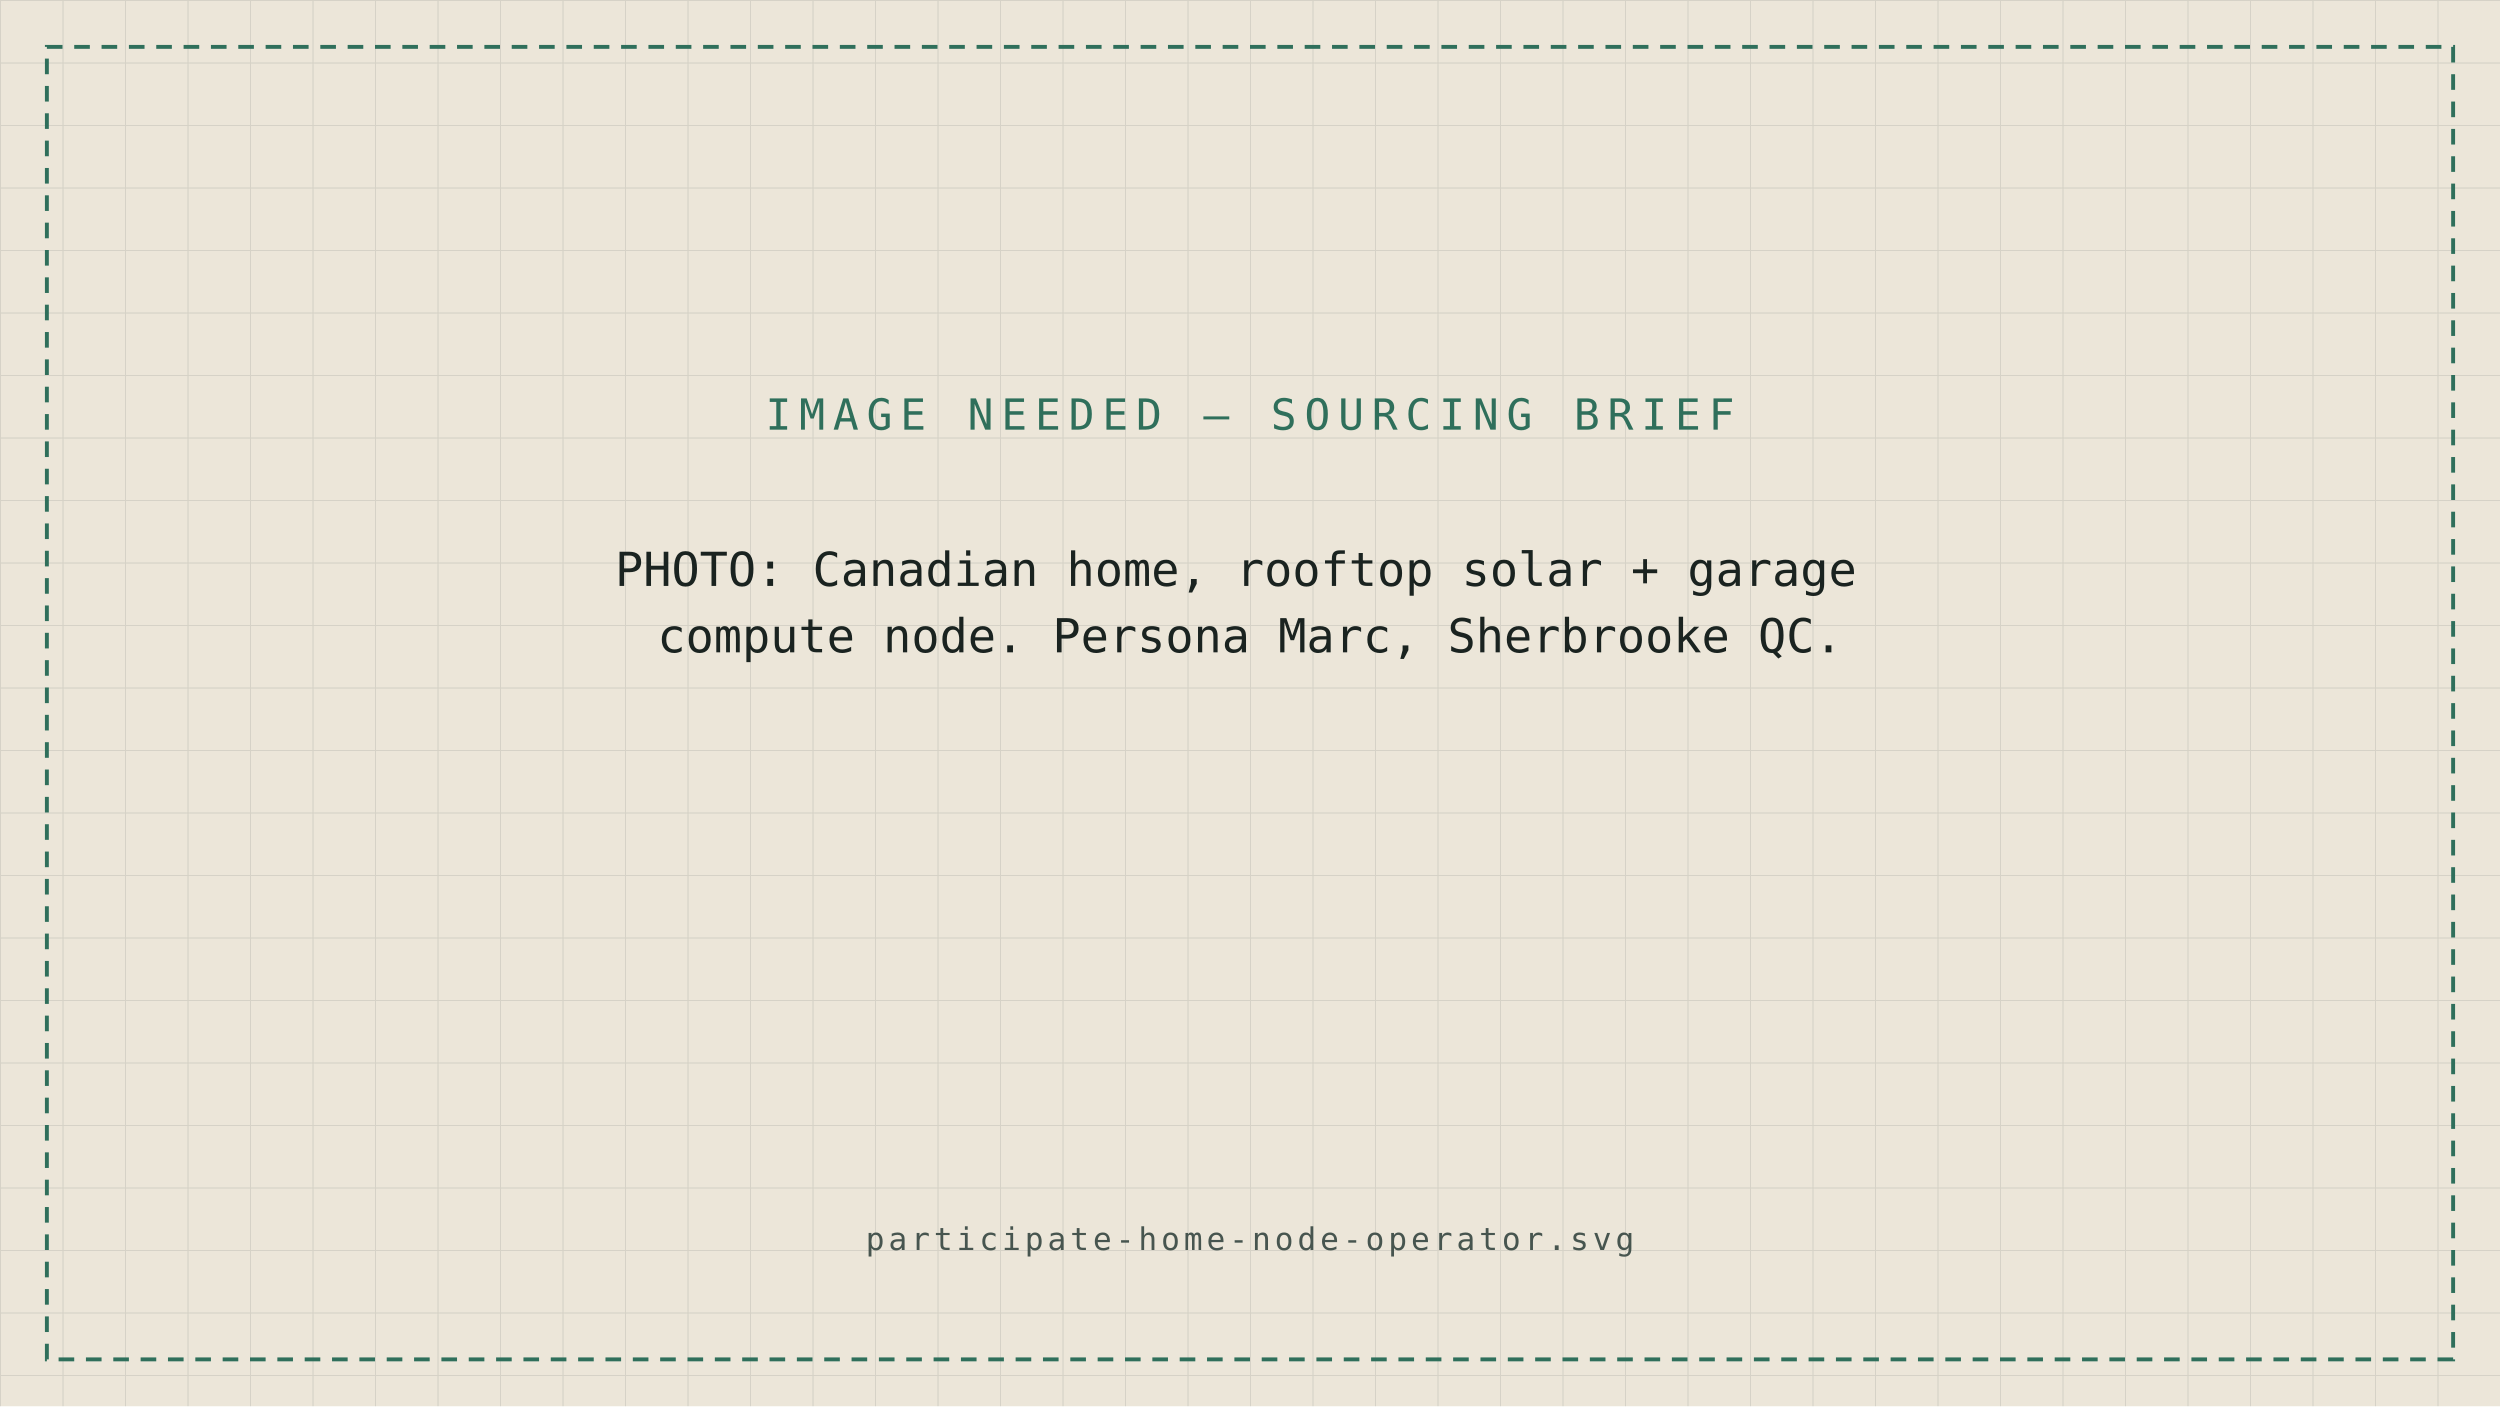
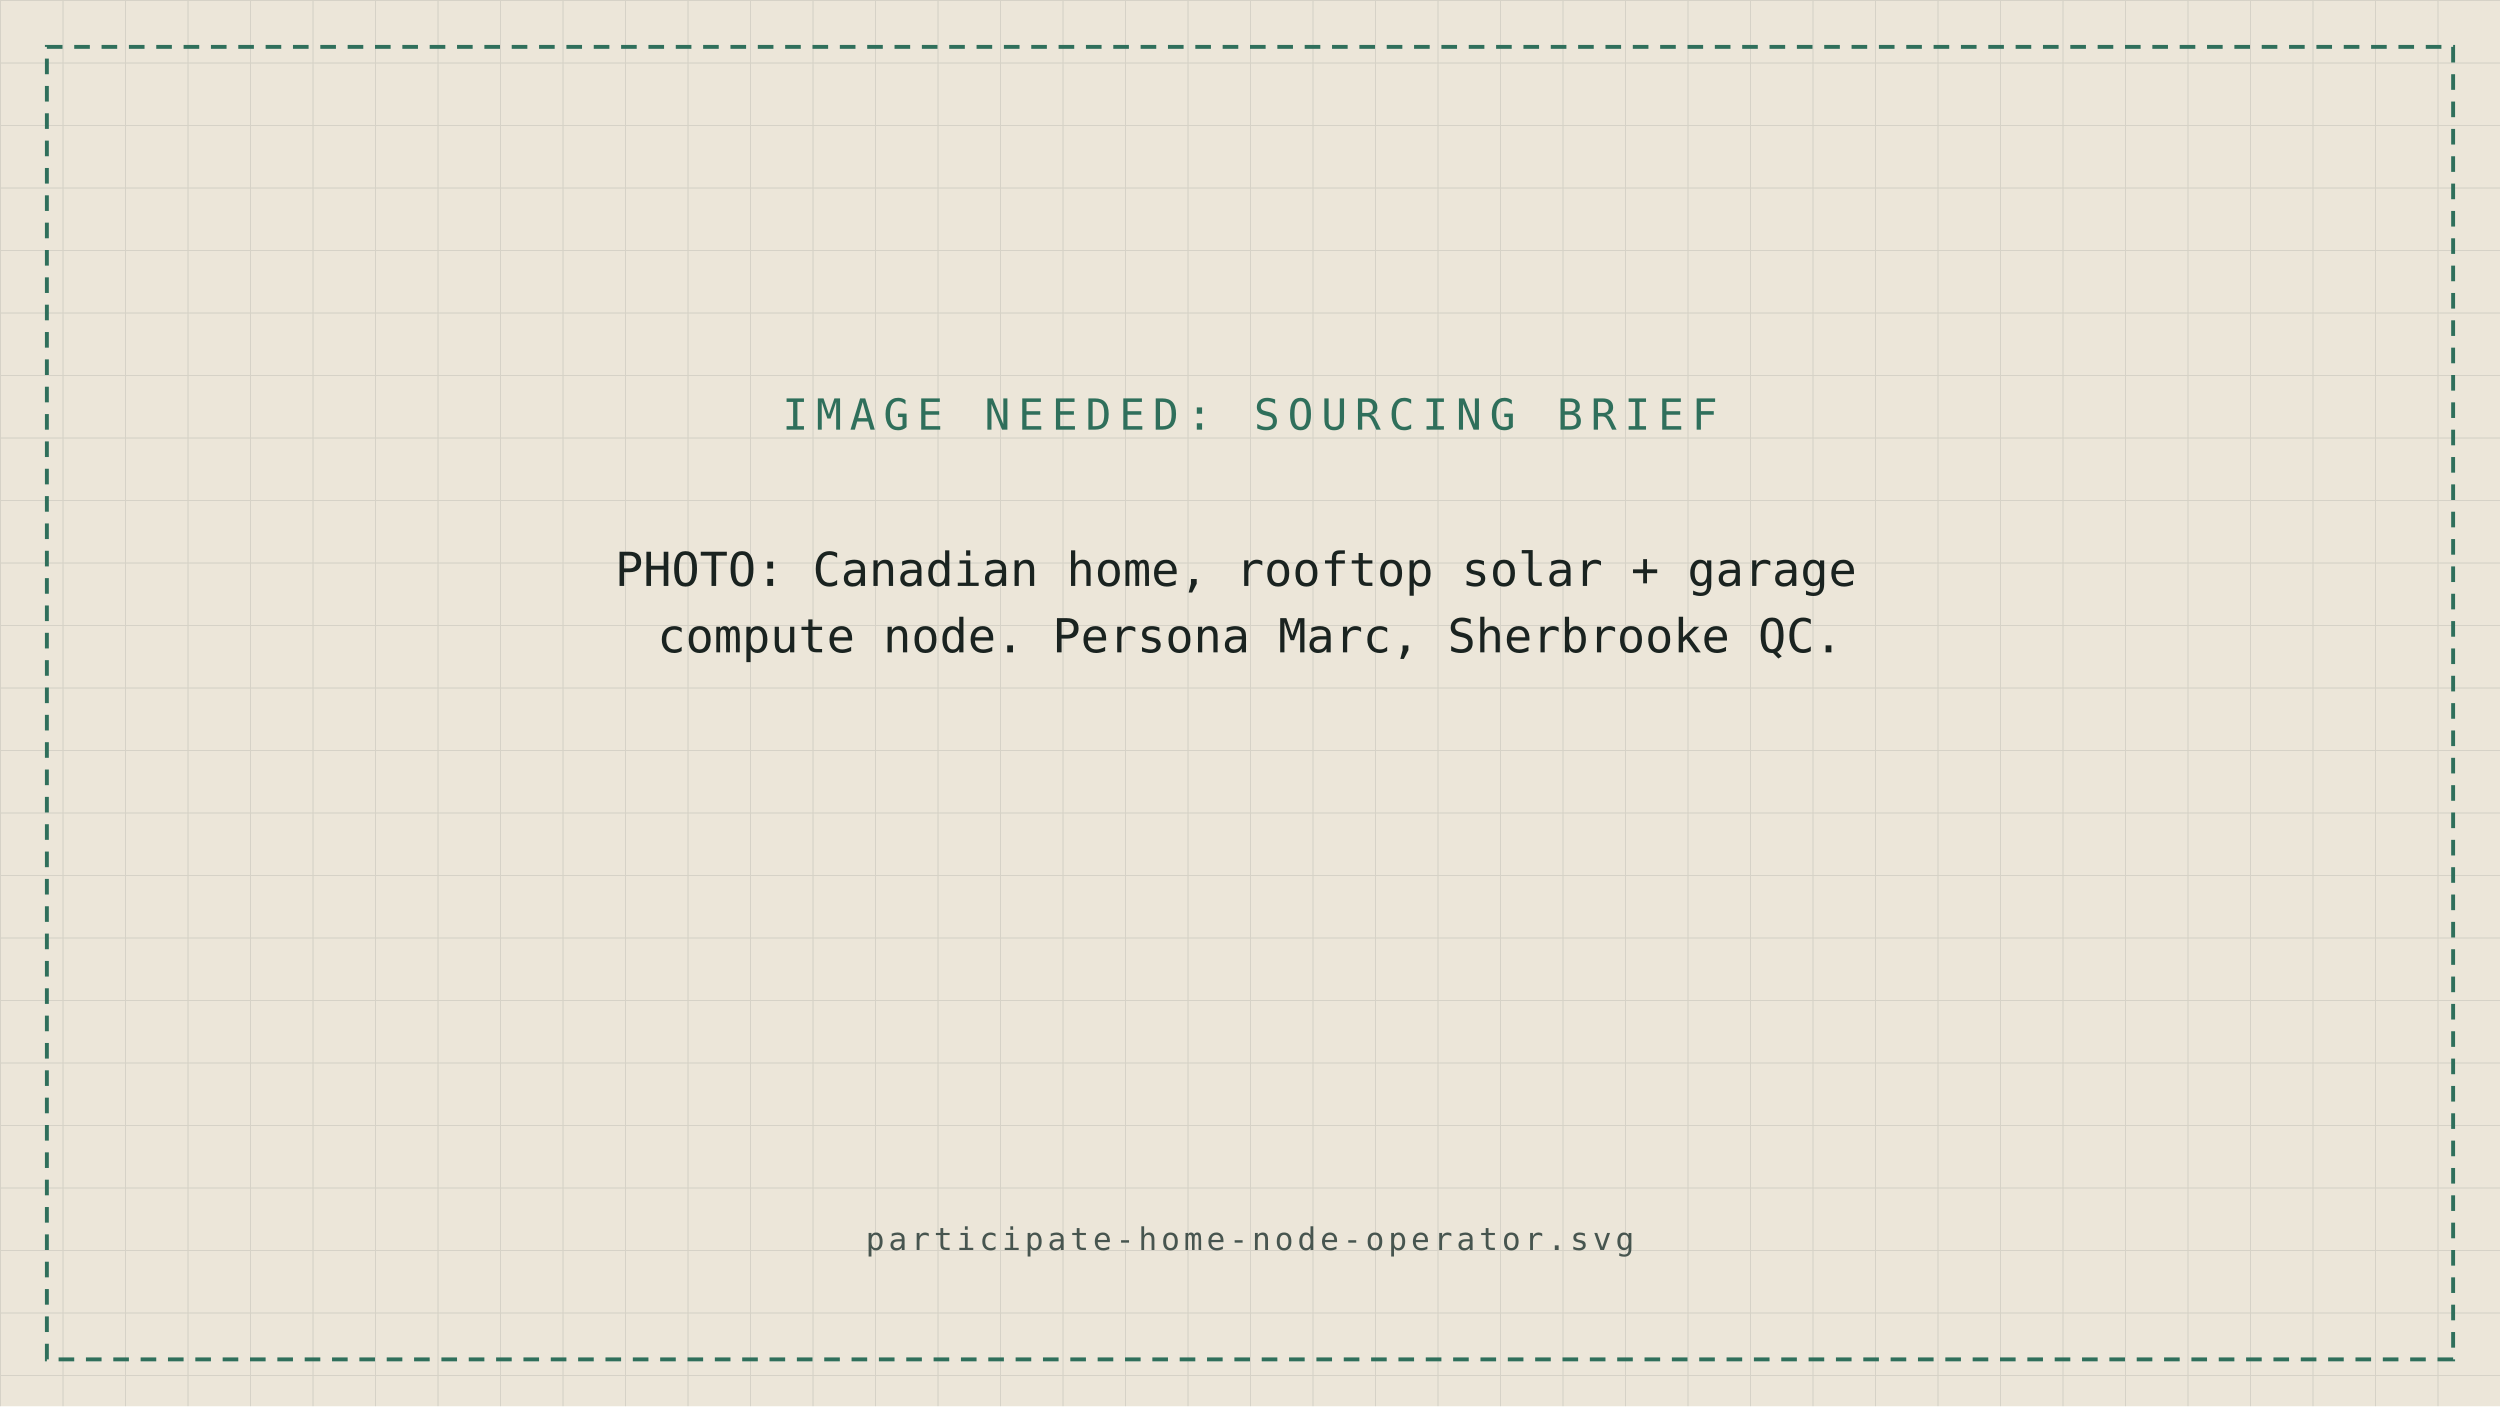
<svg xmlns="http://www.w3.org/2000/svg" viewBox="0 0 1280 720" width="1280" height="720">
  <rect width="1280" height="720" fill="#ece6d9" />
  <defs>
    <pattern id="grid" width="32" height="32" patternUnits="userSpaceOnUse">
      <path d="M32 0 L0 0 0 32" fill="none" stroke="#47554f" stroke-width="1" opacity="0.14" />
    </pattern>
  </defs>
  <rect width="1280" height="720" fill="url(#grid)" />
  <rect x="24" y="24" width="1232" height="672" fill="none" stroke="#2f6f5b" stroke-width="2" stroke-dasharray="8 6" />
-   <text x="640" y="220" text-anchor="middle" font-family="monospace" font-size="22" letter-spacing="4" fill="#2f6f5b">IMAGE NEEDED — SOURCING BRIEF</text>
+   <text x="640" y="220" text-anchor="middle" font-family="monospace" font-size="22" letter-spacing="4" fill="#2f6f5b">IMAGE NEEDED: SOURCING BRIEF</text>
  <text text-anchor="middle" font-family="monospace" font-size="24" fill="#1a2320">
    <tspan x="640" y="300">PHOTO: Canadian home, rooftop solar + garage</tspan>
    <tspan x="640" y="334">compute node. Persona Marc, Sherbrooke QC.</tspan>
  </text>
  <text x="640" y="640" text-anchor="middle" font-family="monospace" font-size="16" letter-spacing="2" fill="#47554f">participate-home-node-operator.svg</text>
</svg>
